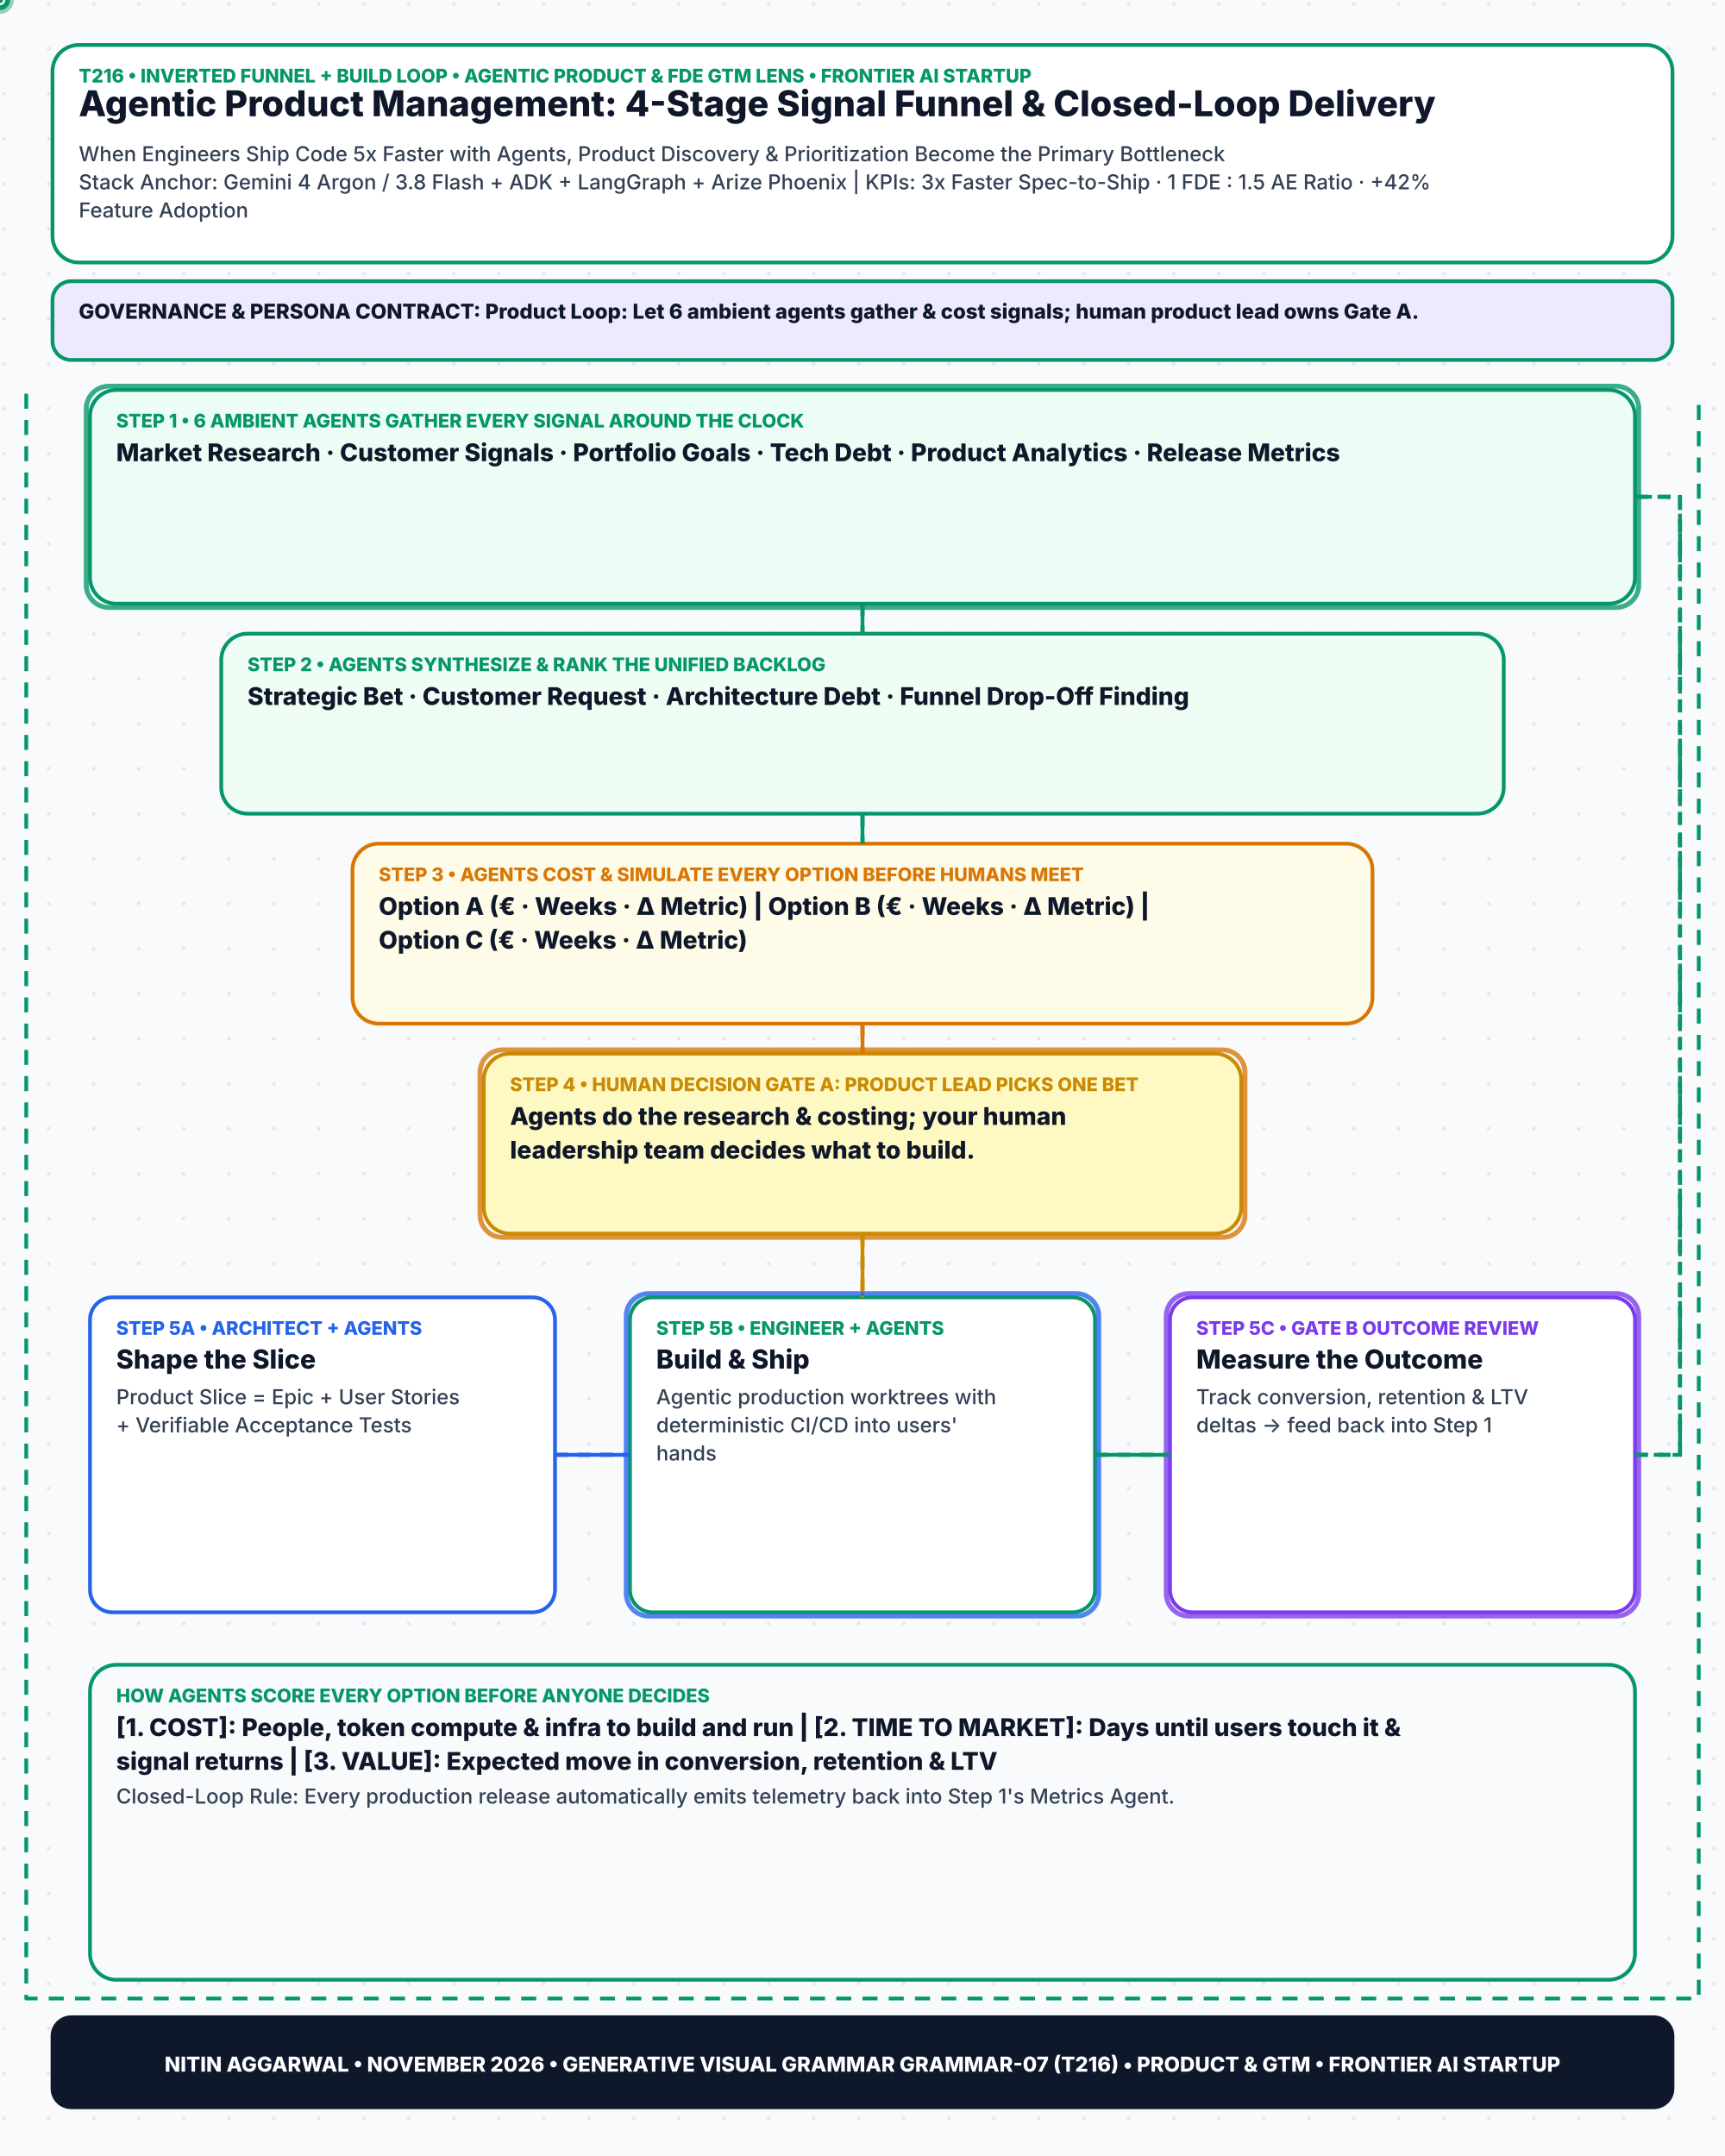
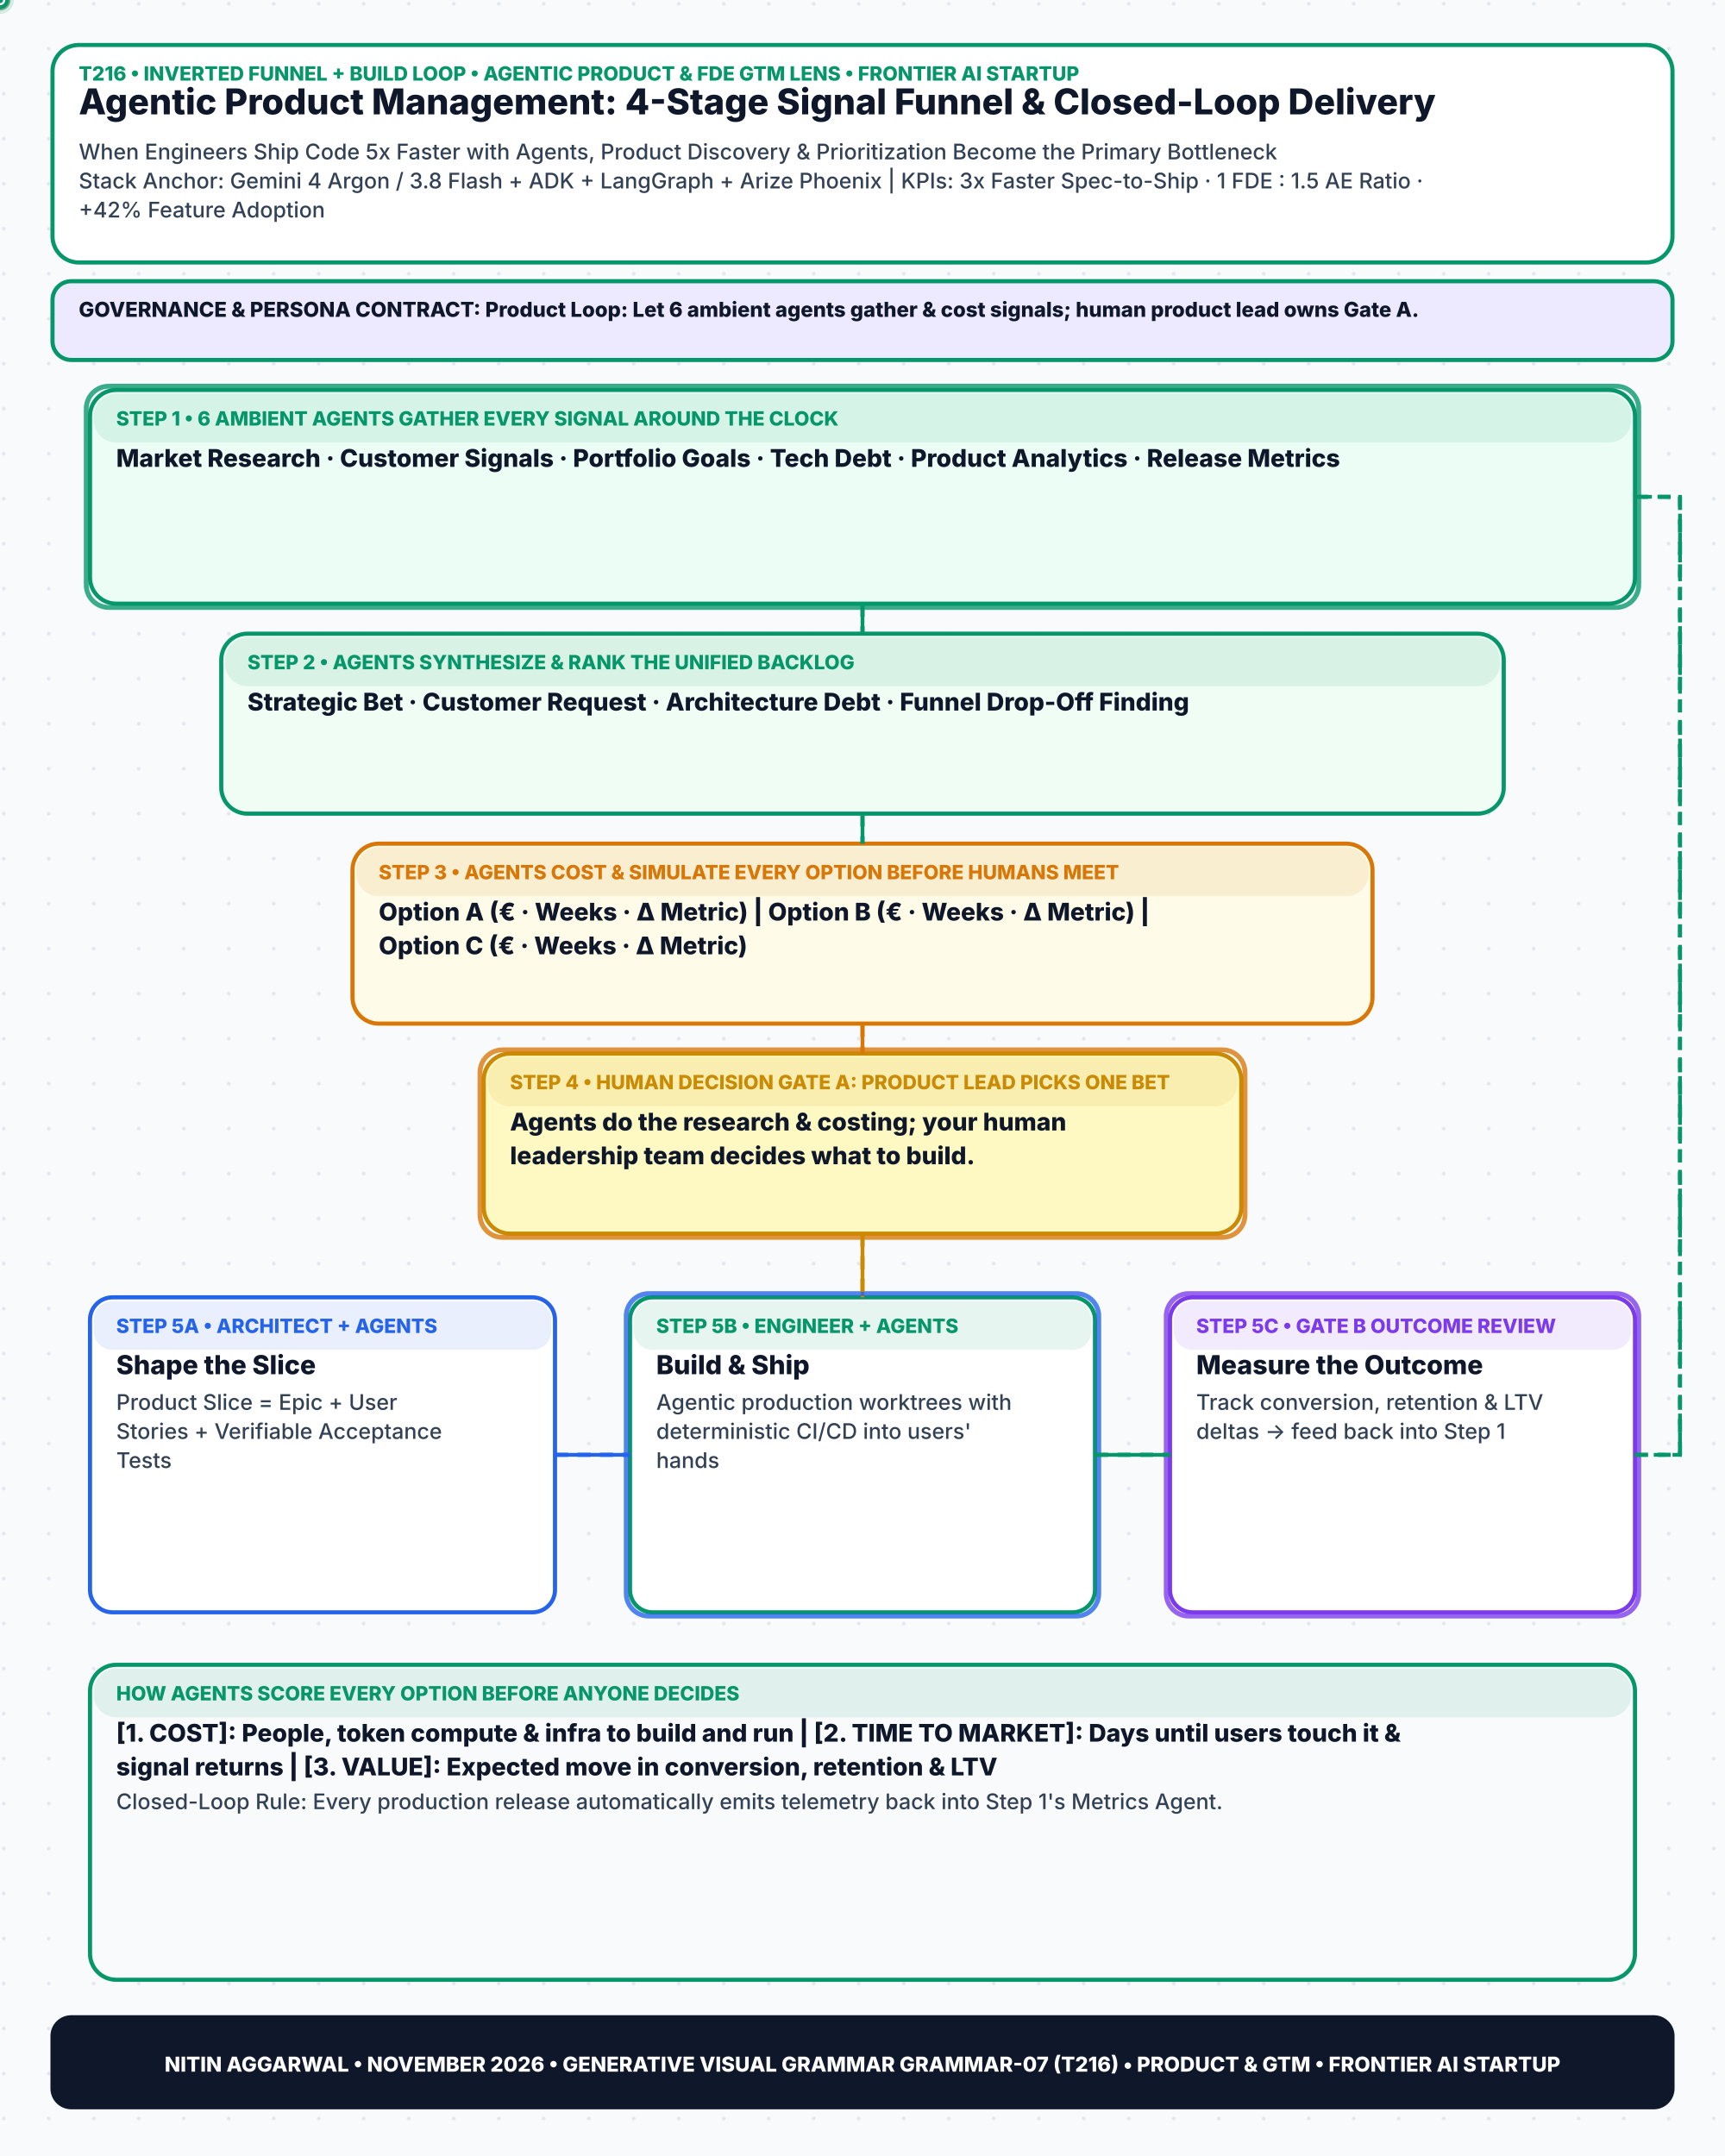
<svg xmlns="http://www.w3.org/2000/svg" viewBox="0 0 920 1150" width="920" height="1150">
  <defs>
    <pattern id="genGrid" width="24" height="24" patternUnits="userSpaceOnUse">
      <circle cx="2" cy="2" r="1" fill="#94A3B8" fill-opacity="0.20" />
    </pattern>
    <style>
@keyframes flowDash { from { stroke-dashoffset: 40; } to { stroke-dashoffset: 0; } }
.flow-line { animation: flowDash 1.0s linear infinite; }
@keyframes pulseStroke { 0%,100% { stroke-width: 2.4px; } 50% { stroke-width: 5px; } }
.pulse { animation: pulseStroke 2.2s ease-in-out infinite; }
@keyframes blink { 0%,100% { opacity: 1; } 50% { opacity: 0.35; } }
.blink { animation: blink 1.4s ease-in-out infinite; }
@keyframes phaseSpot1 { 0%,24% { opacity: 0.96; stroke-width: 3.4px; } 26%,100% { opacity: 0.22; stroke-width: 1.5px; } }
@keyframes phaseSpot2 { 0%,24% { opacity: 0.22; stroke-width: 1.5px; } 25%,49% { opacity: 0.96; stroke-width: 3.4px; } 51%,100% { opacity: 0.22; stroke-width: 1.5px; } }
@keyframes phaseSpot3 { 0%,49% { opacity: 0.22; stroke-width: 1.5px; } 50%,74% { opacity: 0.96; stroke-width: 3.4px; } 76%,100% { opacity: 0.22; stroke-width: 1.5px; } }
@keyframes phaseSpot4 { 0%,74% { opacity: 0.22; stroke-width: 1.5px; } 75%,99% { opacity: 0.96; stroke-width: 3.4px; } 100% { opacity: 0.22; stroke-width: 1.5px; } }
.phase-glow-1 { animation: phaseSpot1 4.8s ease-in-out infinite; }
.phase-glow-2 { animation: phaseSpot2 4.8s ease-in-out infinite; }
.phase-glow-3 { animation: phaseSpot3 4.8s ease-in-out infinite; }
.phase-glow-4 { animation: phaseSpot4 4.8s ease-in-out infinite; }
</style>
  </defs>
  <rect x="0" y="0" width="920" height="1150" fill="#F8FAFC" />
  <rect x="0" y="0" width="920" height="1150" fill="url(#genGrid)" />
-   <rect x="28.0" y="24.0" width="864.0" height="116.0" rx="14.0" fill="#FFFFFF" stroke="#059669" stroke-width="2" />
-   <text x="42.0" y="44.0" font-family="Inter, -apple-system, Helvetica, Arial, sans-serif" font-size="10" font-weight="800" fill="#059669">T216 • INVERTED FUNNEL + BUILD LOOP • AGENTIC PRODUCT &amp; FDE GTM LENS • FRONTIER AI STARTUP</text>
-   <text x="42.0" y="62.0" font-family="Inter, -apple-system, Helvetica, Arial, sans-serif" font-size="19" font-weight="800" fill="#0F172A">Agentic Product Management: 4-Stage Signal Funnel &amp; Closed-Loop Delivery</text>
-   <text x="42.0" y="86.0" font-family="Inter, -apple-system, Helvetica, Arial, sans-serif" font-size="11" font-weight="500" fill="#334155">When Engineers Ship Code 5x Faster with Agents, Product Discovery &amp; Prioritization Become the Primary Bottleneck</text>
-   <text x="42.0" y="101.0" font-family="Inter, -apple-system, Helvetica, Arial, sans-serif" font-size="11" font-weight="500" fill="#334155">Stack Anchor: Gemini 4 Argon / 3.8 Flash + ADK + LangGraph + Arize Phoenix | KPIs: 3x Faster Spec-to-Ship · 1 FDE : 1.5 AE Ratio · +42%</text>
-   <text x="42.0" y="116.0" font-family="Inter, -apple-system, Helvetica, Arial, sans-serif" font-size="11" font-weight="500" fill="#334155">Feature Adoption</text>
-   <rect x="28.0" y="150.0" width="864.0" height="42.0" rx="10.0" fill="#EDE9FE" stroke="#059669" stroke-width="2" />
-   <text x="42.0" y="170.0" font-family="Inter, -apple-system, Helvetica, Arial, sans-serif" font-size="11" font-weight="800" fill="#0F172A">GOVERNANCE &amp; PERSONA CONTRACT: Product Loop: Let 6 ambient agents gather &amp; cost signals; human product lead owns Gate A.</text>
-   <rect x="48.0" y="208.0" width="824.0" height="114.0" rx="14.0" fill="#ECFDF5" stroke="#059669" stroke-width="2" />
-   <text x="62.0" y="228.0" font-family="Inter, -apple-system, Helvetica, Arial, sans-serif" font-size="10" font-weight="800" fill="#059669">STEP 1 • 6 AMBIENT AGENTS GATHER EVERY SIGNAL AROUND THE CLOCK</text>
-   <text x="62.0" y="246.0" font-family="Inter, -apple-system, Helvetica, Arial, sans-serif" font-size="13" font-weight="800" fill="#0F172A">Market Research · Customer Signals · Portfolio Goals · Tech Debt · Product Analytics · Release Metrics</text>
-   <rect x="118.0" y="338.0" width="684.0" height="96.0" rx="14.0" fill="#F0FDF4" stroke="#059669" stroke-width="2" />
-   <text x="132.0" y="358.0" font-family="Inter, -apple-system, Helvetica, Arial, sans-serif" font-size="10" font-weight="800" fill="#059669">STEP 2 • AGENTS SYNTHESIZE &amp; RANK THE UNIFIED BACKLOG</text>
-   <text x="132.0" y="376.0" font-family="Inter, -apple-system, Helvetica, Arial, sans-serif" font-size="13" font-weight="800" fill="#0F172A">Strategic Bet · Customer Request · Architecture Debt · Funnel Drop-Off Finding</text>
-   <rect x="188.0" y="450.0" width="544.0" height="96.0" rx="14.0" fill="#FEFCE8" stroke="#D97706" stroke-width="2" />
-   <text x="202.0" y="470.0" font-family="Inter, -apple-system, Helvetica, Arial, sans-serif" font-size="10" font-weight="800" fill="#D97706">STEP 3 • AGENTS COST &amp; SIMULATE EVERY OPTION BEFORE HUMANS MEET</text>
-   <text x="202.0" y="488.0" font-family="Inter, -apple-system, Helvetica, Arial, sans-serif" font-size="13" font-weight="800" fill="#0F172A">Option A (€ · Weeks · Δ Metric) | Option B (€ · Weeks · Δ Metric) |</text>
-   <text x="202.0" y="506.0" font-family="Inter, -apple-system, Helvetica, Arial, sans-serif" font-size="13" font-weight="800" fill="#0F172A">Option C (€ · Weeks · Δ Metric)</text>
-   <rect x="258.0" y="562.0" width="404.0" height="96.0" rx="14.0" fill="#FEF9C3" stroke="#CA8A04" stroke-width="2" />
-   <text x="272.0" y="582.0" font-family="Inter, -apple-system, Helvetica, Arial, sans-serif" font-size="10" font-weight="800" fill="#CA8A04">STEP 4 • HUMAN DECISION GATE A: PRODUCT LEAD PICKS ONE BET</text>
-   <text x="272.0" y="600.0" font-family="Inter, -apple-system, Helvetica, Arial, sans-serif" font-size="13" font-weight="800" fill="#0F172A">Agents do the research &amp; costing; your human</text>
-   <text x="272.0" y="618.0" font-family="Inter, -apple-system, Helvetica, Arial, sans-serif" font-size="13" font-weight="800" fill="#0F172A">leadership team decides what to build.</text>
-   <rect x="48.0" y="692.0" width="248.0" height="168.0" rx="12.0" fill="#FFFFFF" stroke="#2563EB" stroke-width="2" />
-   <text x="62.0" y="712.0" font-family="Inter, -apple-system, Helvetica, Arial, sans-serif" font-size="10" font-weight="800" fill="#2563EB">STEP 5A • ARCHITECT + AGENTS</text>
-   <text x="62.0" y="730.0" font-family="Inter, -apple-system, Helvetica, Arial, sans-serif" font-size="14" font-weight="800" fill="#0F172A">Shape the Slice</text>
-   <text x="62.0" y="749.0" font-family="Inter, -apple-system, Helvetica, Arial, sans-serif" font-size="11" font-weight="500" fill="#334155">Product Slice = Epic + User Stories</text>
-   <text x="62.0" y="764.0" font-family="Inter, -apple-system, Helvetica, Arial, sans-serif" font-size="11" font-weight="500" fill="#334155">+ Verifiable Acceptance Tests</text>
-   <rect x="336.0" y="692.0" width="248.0" height="168.0" rx="12.0" fill="#FFFFFF" stroke="#059669" stroke-width="2" />
-   <text x="350.0" y="712.0" font-family="Inter, -apple-system, Helvetica, Arial, sans-serif" font-size="10" font-weight="800" fill="#059669">STEP 5B • ENGINEER + AGENTS</text>
-   <text x="350.0" y="730.0" font-family="Inter, -apple-system, Helvetica, Arial, sans-serif" font-size="14" font-weight="800" fill="#0F172A">Build &amp; Ship</text>
-   <text x="350.0" y="749.0" font-family="Inter, -apple-system, Helvetica, Arial, sans-serif" font-size="11" font-weight="500" fill="#334155">Agentic production worktrees with</text>
-   <text x="350.0" y="764.0" font-family="Inter, -apple-system, Helvetica, Arial, sans-serif" font-size="11" font-weight="500" fill="#334155">deterministic CI/CD into users'</text>
-   <text x="350.0" y="779.0" font-family="Inter, -apple-system, Helvetica, Arial, sans-serif" font-size="11" font-weight="500" fill="#334155">hands</text>
-   <rect x="624.0" y="692.0" width="248.0" height="168.0" rx="12.0" fill="#FFFFFF" stroke="#7C3AED" stroke-width="2" />
-   <text x="638.0" y="712.0" font-family="Inter, -apple-system, Helvetica, Arial, sans-serif" font-size="10" font-weight="800" fill="#7C3AED">STEP 5C • GATE B OUTCOME REVIEW</text>
-   <text x="638.0" y="730.0" font-family="Inter, -apple-system, Helvetica, Arial, sans-serif" font-size="14" font-weight="800" fill="#0F172A">Measure the Outcome</text>
-   <text x="638.0" y="749.0" font-family="Inter, -apple-system, Helvetica, Arial, sans-serif" font-size="11" font-weight="500" fill="#334155">Track conversion, retention &amp; LTV</text>
-   <text x="638.0" y="764.0" font-family="Inter, -apple-system, Helvetica, Arial, sans-serif" font-size="11" font-weight="500" fill="#334155">deltas -&gt; feed back into Step 1</text>
-   <rect x="48.0" y="888.0" width="824.0" height="168.0" rx="14.0" fill="#F8FAFC" stroke="#059669" stroke-width="2" />
-   <text x="62.0" y="908.0" font-family="Inter, -apple-system, Helvetica, Arial, sans-serif" font-size="10" font-weight="800" fill="#059669">HOW AGENTS SCORE EVERY OPTION BEFORE ANYONE DECIDES</text>
-   <text x="62.0" y="926.0" font-family="Inter, -apple-system, Helvetica, Arial, sans-serif" font-size="13" font-weight="800" fill="#0F172A">[1. COST]: People, token compute &amp; infra to build and run | [2. TIME TO MARKET]: Days until users touch it &amp;</text>
-   <text x="62.0" y="944.0" font-family="Inter, -apple-system, Helvetica, Arial, sans-serif" font-size="13" font-weight="800" fill="#0F172A">signal returns | [3. VALUE]: Expected move in conversion, retention &amp; LTV</text>
-   <text x="62.0" y="962.0" font-family="Inter, -apple-system, Helvetica, Arial, sans-serif" font-size="11" font-weight="500" fill="#334155">Closed-Loop Rule: Every production release automatically emits telemetry back into Step 1's Metrics Agent.</text>
-   <rect x="28.0" y="1076.0" width="864.0" height="48.0" rx="10.0" fill="#0F172A" stroke="#0F172A" stroke-width="2" />
+   <rect x="28.0" y="24.0" width="864.0" height="116.0" rx="14.0" fill="#FFFFFF" stroke="#059669" stroke-width="2.2" />
+   <text x="42.0" y="43.0" font-family="Inter, -apple-system, Helvetica, Arial, sans-serif" font-size="10.5" font-weight="800" fill="#059669">T216 • INVERTED FUNNEL + BUILD LOOP • AGENTIC PRODUCT &amp; FDE GTM LENS • FRONTIER AI STARTUP</text>
+   <text x="42.0" y="61.0" font-family="Inter, -apple-system, Helvetica, Arial, sans-serif" font-size="19" font-weight="800" fill="#0F172A">Agentic Product Management: 4-Stage Signal Funnel &amp; Closed-Loop Delivery</text>
+   <text x="42.0" y="85.0" font-family="Inter, -apple-system, Helvetica, Arial, sans-serif" font-size="11.5" font-weight="500" fill="#334155">When Engineers Ship Code 5x Faster with Agents, Product Discovery &amp; Prioritization Become the Primary Bottleneck</text>
+   <text x="42.0" y="100.5" font-family="Inter, -apple-system, Helvetica, Arial, sans-serif" font-size="11.5" font-weight="500" fill="#334155">Stack Anchor: Gemini 4 Argon / 3.8 Flash + ADK + LangGraph + Arize Phoenix | KPIs: 3x Faster Spec-to-Ship · 1 FDE : 1.5 AE Ratio ·</text>
+   <text x="42.0" y="116.0" font-family="Inter, -apple-system, Helvetica, Arial, sans-serif" font-size="11.5" font-weight="500" fill="#334155">+42% Feature Adoption</text>
+   <rect x="28.0" y="150.0" width="864.0" height="42.0" rx="10.0" fill="#EDE9FE" stroke="#059669" stroke-width="2.2" />
+   <text x="42.0" y="169.0" font-family="Inter, -apple-system, Helvetica, Arial, sans-serif" font-size="11" font-weight="800" fill="#0F172A">GOVERNANCE &amp; PERSONA CONTRACT: Product Loop: Let 6 ambient agents gather &amp; cost signals; human product lead owns Gate A.</text>
+   <rect x="48.0" y="208.0" width="824.0" height="114.0" rx="14.0" fill="#ECFDF5" stroke="#059669" stroke-width="2.2" />
+   <rect x="50.0" y="210.0" width="820.0" height="26.0" rx="12.0" fill="#059669" fill-opacity="0.10" />
+   <text x="62.0" y="227.0" font-family="Inter, -apple-system, Helvetica, Arial, sans-serif" font-size="10.5" font-weight="800" fill="#059669">STEP 1 • 6 AMBIENT AGENTS GATHER EVERY SIGNAL AROUND THE CLOCK</text>
+   <text x="62.0" y="249.0" font-family="Inter, -apple-system, Helvetica, Arial, sans-serif" font-size="13" font-weight="800" fill="#0F172A">Market Research · Customer Signals · Portfolio Goals · Tech Debt · Product Analytics · Release Metrics</text>
+   <rect x="118.0" y="338.0" width="684.0" height="96.0" rx="14.0" fill="#F0FDF4" stroke="#059669" stroke-width="2.2" />
+   <rect x="120.0" y="340.0" width="680.0" height="26.0" rx="12.0" fill="#059669" fill-opacity="0.10" />
+   <text x="132.0" y="357.0" font-family="Inter, -apple-system, Helvetica, Arial, sans-serif" font-size="10.5" font-weight="800" fill="#059669">STEP 2 • AGENTS SYNTHESIZE &amp; RANK THE UNIFIED BACKLOG</text>
+   <text x="132.0" y="379.0" font-family="Inter, -apple-system, Helvetica, Arial, sans-serif" font-size="13" font-weight="800" fill="#0F172A">Strategic Bet · Customer Request · Architecture Debt · Funnel Drop-Off Finding</text>
+   <rect x="188.0" y="450.0" width="544.0" height="96.0" rx="14.0" fill="#FEFCE8" stroke="#D97706" stroke-width="2.2" />
+   <rect x="190.0" y="452.0" width="540.0" height="26.0" rx="12.0" fill="#D97706" fill-opacity="0.10" />
+   <text x="202.0" y="469.0" font-family="Inter, -apple-system, Helvetica, Arial, sans-serif" font-size="10.5" font-weight="800" fill="#D97706">STEP 3 • AGENTS COST &amp; SIMULATE EVERY OPTION BEFORE HUMANS MEET</text>
+   <text x="202.0" y="491.0" font-family="Inter, -apple-system, Helvetica, Arial, sans-serif" font-size="13" font-weight="800" fill="#0F172A">Option A (€ · Weeks · Δ Metric) | Option B (€ · Weeks · Δ Metric) |</text>
+   <text x="202.0" y="509.0" font-family="Inter, -apple-system, Helvetica, Arial, sans-serif" font-size="13" font-weight="800" fill="#0F172A">Option C (€ · Weeks · Δ Metric)</text>
+   <rect x="258.0" y="562.0" width="404.0" height="96.0" rx="14.0" fill="#FEF9C3" stroke="#CA8A04" stroke-width="2.2" />
+   <rect x="260.0" y="564.0" width="400.0" height="26.0" rx="12.0" fill="#CA8A04" fill-opacity="0.10" />
+   <text x="272.0" y="581.0" font-family="Inter, -apple-system, Helvetica, Arial, sans-serif" font-size="10.5" font-weight="800" fill="#CA8A04">STEP 4 • HUMAN DECISION GATE A: PRODUCT LEAD PICKS ONE BET</text>
+   <text x="272.0" y="603.0" font-family="Inter, -apple-system, Helvetica, Arial, sans-serif" font-size="13" font-weight="800" fill="#0F172A">Agents do the research &amp; costing; your human</text>
+   <text x="272.0" y="621.0" font-family="Inter, -apple-system, Helvetica, Arial, sans-serif" font-size="13" font-weight="800" fill="#0F172A">leadership team decides what to build.</text>
+   <rect x="48.0" y="692.0" width="248.0" height="168.0" rx="12.0" fill="#FFFFFF" stroke="#2563EB" stroke-width="2.2" />
+   <rect x="50.0" y="694.0" width="244.0" height="26.0" rx="10.0" fill="#2563EB" fill-opacity="0.10" />
+   <text x="62.0" y="711.0" font-family="Inter, -apple-system, Helvetica, Arial, sans-serif" font-size="10.5" font-weight="800" fill="#2563EB">STEP 5A • ARCHITECT + AGENTS</text>
+   <text x="62.0" y="733.0" font-family="Inter, -apple-system, Helvetica, Arial, sans-serif" font-size="14" font-weight="800" fill="#0F172A">Shape the Slice</text>
+   <text x="62.0" y="752.0" font-family="Inter, -apple-system, Helvetica, Arial, sans-serif" font-size="11.5" font-weight="500" fill="#334155">Product Slice = Epic + User</text>
+   <text x="62.0" y="767.5" font-family="Inter, -apple-system, Helvetica, Arial, sans-serif" font-size="11.5" font-weight="500" fill="#334155">Stories + Verifiable Acceptance</text>
+   <text x="62.0" y="783.0" font-family="Inter, -apple-system, Helvetica, Arial, sans-serif" font-size="11.5" font-weight="500" fill="#334155">Tests</text>
+   <rect x="336.0" y="692.0" width="248.0" height="168.0" rx="12.0" fill="#FFFFFF" stroke="#059669" stroke-width="2.2" />
+   <rect x="338.0" y="694.0" width="244.0" height="26.0" rx="10.0" fill="#059669" fill-opacity="0.10" />
+   <text x="350.0" y="711.0" font-family="Inter, -apple-system, Helvetica, Arial, sans-serif" font-size="10.5" font-weight="800" fill="#059669">STEP 5B • ENGINEER + AGENTS</text>
+   <text x="350.0" y="733.0" font-family="Inter, -apple-system, Helvetica, Arial, sans-serif" font-size="14" font-weight="800" fill="#0F172A">Build &amp; Ship</text>
+   <text x="350.0" y="752.0" font-family="Inter, -apple-system, Helvetica, Arial, sans-serif" font-size="11.5" font-weight="500" fill="#334155">Agentic production worktrees with</text>
+   <text x="350.0" y="767.5" font-family="Inter, -apple-system, Helvetica, Arial, sans-serif" font-size="11.5" font-weight="500" fill="#334155">deterministic CI/CD into users'</text>
+   <text x="350.0" y="783.0" font-family="Inter, -apple-system, Helvetica, Arial, sans-serif" font-size="11.5" font-weight="500" fill="#334155">hands</text>
+   <rect x="624.0" y="692.0" width="248.0" height="168.0" rx="12.0" fill="#FFFFFF" stroke="#7C3AED" stroke-width="2.2" />
+   <rect x="626.0" y="694.0" width="244.0" height="26.0" rx="10.0" fill="#7C3AED" fill-opacity="0.10" />
+   <text x="638.0" y="711.0" font-family="Inter, -apple-system, Helvetica, Arial, sans-serif" font-size="10.5" font-weight="800" fill="#7C3AED">STEP 5C • GATE B OUTCOME REVIEW</text>
+   <text x="638.0" y="733.0" font-family="Inter, -apple-system, Helvetica, Arial, sans-serif" font-size="14" font-weight="800" fill="#0F172A">Measure the Outcome</text>
+   <text x="638.0" y="752.0" font-family="Inter, -apple-system, Helvetica, Arial, sans-serif" font-size="11.5" font-weight="500" fill="#334155">Track conversion, retention &amp; LTV</text>
+   <text x="638.0" y="767.5" font-family="Inter, -apple-system, Helvetica, Arial, sans-serif" font-size="11.5" font-weight="500" fill="#334155">deltas -&gt; feed back into Step 1</text>
+   <rect x="48.0" y="888.0" width="824.0" height="168.0" rx="14.0" fill="#F8FAFC" stroke="#059669" stroke-width="2.2" />
+   <rect x="50.0" y="890.0" width="820.0" height="26.0" rx="12.0" fill="#059669" fill-opacity="0.10" />
+   <text x="62.0" y="907.0" font-family="Inter, -apple-system, Helvetica, Arial, sans-serif" font-size="10.5" font-weight="800" fill="#059669">HOW AGENTS SCORE EVERY OPTION BEFORE ANYONE DECIDES</text>
+   <text x="62.0" y="929.0" font-family="Inter, -apple-system, Helvetica, Arial, sans-serif" font-size="13" font-weight="800" fill="#0F172A">[1. COST]: People, token compute &amp; infra to build and run | [2. TIME TO MARKET]: Days until users touch it &amp;</text>
+   <text x="62.0" y="947.0" font-family="Inter, -apple-system, Helvetica, Arial, sans-serif" font-size="13" font-weight="800" fill="#0F172A">signal returns | [3. VALUE]: Expected move in conversion, retention &amp; LTV</text>
+   <text x="62.0" y="965.0" font-family="Inter, -apple-system, Helvetica, Arial, sans-serif" font-size="11.5" font-weight="500" fill="#334155">Closed-Loop Rule: Every production release automatically emits telemetry back into Step 1's Metrics Agent.</text>
+   <rect x="28.0" y="1076.0" width="864.0" height="48.0" rx="10.0" fill="#0F172A" stroke="#0F172A" stroke-width="2.2" />
  <text x="460.0" y="1105.0" text-anchor="middle" font-family="Inter, -apple-system, Helvetica, Arial, sans-serif" font-size="11" font-weight="800" fill="#FFFFFF">NITIN AGGARWAL • NOVEMBER 2026 • GENERATIVE VISUAL GRAMMAR GRAMMAR-07 (T216) • PRODUCT &amp; GTM • FRONTIER AI STARTUP</text>
  <path d="M 460.0 322.0 L 460.0 338.0" fill="none" stroke="#059669" stroke-width="2" />
  <path d="M 460.0 434.0 L 460.0 450.0" fill="none" stroke="#059669" stroke-width="2" />
  <path d="M 460.0 546.0 L 460.0 562.0" fill="none" stroke="#D97706" stroke-width="2" />
  <path d="M 296.0 776.0 L 336.0 776.0" fill="none" stroke="#2563EB" stroke-width="2" />
  <path d="M 584.0 776.0 L 624.0 776.0" fill="none" stroke="#059669" stroke-width="2" />
  <path d="M 460.0 658.0 L 460.0 692.0" fill="none" stroke="#CA8A04" stroke-width="2" />
  <path d="M 872.0 776.0 L 896.0 776.0 L 896.0 265.0 L 872.0 265.0" fill="none" stroke="#059669" stroke-width="2" stroke-dasharray="6 4" />
  <rect x="46.0" y="206.0" width="828.0" height="118.0" rx="12.0" class="phase-glow-1" fill="none" stroke="#059669" stroke-width="2.6" stroke-opacity="0.78" />
  <rect x="256.0" y="560.0" width="408.0" height="100.0" rx="12.0" class="phase-glow-2" fill="none" stroke="#D97706" stroke-width="2.6" stroke-opacity="0.78" />
  <rect x="334.0" y="690.0" width="252.0" height="172.0" rx="12.0" class="phase-glow-3" fill="none" stroke="#2563EB" stroke-width="2.6" stroke-opacity="0.78" />
  <rect x="622.0" y="690.0" width="252.0" height="172.0" rx="12.0" class="phase-glow-4" fill="none" stroke="#7C3AED" stroke-width="2.6" stroke-opacity="0.78" />
  <path d="M 460.0 322.0 L 460.0 338.0" class="flow-line" fill="none" stroke="#059669" stroke-width="2.2" stroke-linejoin="round" stroke-dasharray="7 5" stroke-dashoffset="0.0" />
  <g>
    <circle r="5.6" fill="#059669" fill-opacity="0.15" />
    <circle r="3.8" fill="#059669" fill-opacity="0.28" />
    <circle r="2.8" fill="#FFFFFF" stroke="#059669" stroke-width="2.0" />
    <circle r="1.3" fill="#059669" />
    <animateMotion dur="1.35s" begin="-0.00s" repeatCount="indefinite" path="M 460.0 322.0 L 460.0 338.0" />
  </g>
  <path d="M 460.0 434.0 L 460.0 450.0" class="flow-line" fill="none" stroke="#059669" stroke-width="2.2" stroke-linejoin="round" stroke-dasharray="7 5" stroke-dashoffset="0.0" />
  <g>
    <circle r="5.6" fill="#059669" fill-opacity="0.15" />
    <circle r="3.8" fill="#059669" fill-opacity="0.28" />
    <circle r="2.8" fill="#FFFFFF" stroke="#059669" stroke-width="2.0" />
    <circle r="1.3" fill="#059669" />
    <animateMotion dur="1.50s" begin="-0.00s" repeatCount="indefinite" path="M 460.0 434.0 L 460.0 450.0" />
  </g>
  <path d="M 460.0 546.0 L 460.0 562.0" class="flow-line" fill="none" stroke="#D97706" stroke-width="2.2" stroke-linejoin="round" stroke-dasharray="7 5" stroke-dashoffset="0.0" />
  <g>
    <circle r="5.6" fill="#D97706" fill-opacity="0.15" />
    <circle r="3.8" fill="#D97706" fill-opacity="0.28" />
    <circle r="2.8" fill="#FFFFFF" stroke="#D97706" stroke-width="2.0" />
    <circle r="1.3" fill="#D97706" />
    <animateMotion dur="1.65s" begin="-0.00s" repeatCount="indefinite" path="M 460.0 546.0 L 460.0 562.0" />
  </g>
  <path d="M 296.0 776.0 L 336.0 776.0" class="flow-line" fill="none" stroke="#2563EB" stroke-width="2.2" stroke-linejoin="round" stroke-dasharray="7 5" stroke-dashoffset="0.0" />
  <g>
    <circle r="5.6" fill="#2563EB" fill-opacity="0.15" />
    <circle r="3.8" fill="#2563EB" fill-opacity="0.28" />
    <circle r="2.8" fill="#FFFFFF" stroke="#2563EB" stroke-width="2.0" />
    <circle r="1.3" fill="#2563EB" />
    <animateMotion dur="1.35s" begin="-0.00s" repeatCount="indefinite" path="M 296.0 776.0 L 336.0 776.0" />
  </g>
  <path d="M 584.0 776.0 L 624.0 776.0" class="flow-line" fill="none" stroke="#059669" stroke-width="2.2" stroke-linejoin="round" stroke-dasharray="7 5" stroke-dashoffset="0.0" />
  <g>
    <circle r="5.6" fill="#059669" fill-opacity="0.15" />
    <circle r="3.8" fill="#059669" fill-opacity="0.28" />
    <circle r="2.8" fill="#FFFFFF" stroke="#059669" stroke-width="2.0" />
    <circle r="1.3" fill="#059669" />
    <animateMotion dur="1.50s" begin="-0.00s" repeatCount="indefinite" path="M 584.0 776.0 L 624.0 776.0" />
  </g>
  <path d="M 460.0 658.0 L 460.0 692.0" class="flow-line" fill="none" stroke="#CA8A04" stroke-width="2.2" stroke-linejoin="round" stroke-dasharray="7 5" stroke-dashoffset="0.0" />
  <g>
    <circle r="5.6" fill="#CA8A04" fill-opacity="0.15" />
    <circle r="3.8" fill="#CA8A04" fill-opacity="0.28" />
    <circle r="2.8" fill="#FFFFFF" stroke="#CA8A04" stroke-width="2.0" />
    <circle r="1.3" fill="#CA8A04" />
    <animateMotion dur="1.65s" begin="-0.00s" repeatCount="indefinite" path="M 460.0 658.0 L 460.0 692.0" />
  </g>
  <path d="M 872.0 776.0 L 896.0 776.0 L 896.0 265.0 L 872.0 265.0" class="flow-line" fill="none" stroke="#059669" stroke-width="2.2" stroke-linejoin="round" stroke-dasharray="7 5" stroke-dashoffset="0.0" />
  <g>
    <circle r="7.4" fill="#059669" fill-opacity="0.15" />
    <circle r="5.0" fill="#059669" fill-opacity="0.28" />
    <circle r="3.8" fill="#FFFFFF" stroke="#059669" stroke-width="2.0" />
    <circle r="1.7" fill="#059669" />
    <animateMotion dur="1.35s" begin="-0.00s" repeatCount="indefinite" path="M 872.0 776.0 L 896.0 776.0 L 896.0 265.0 L 872.0 265.0" />
  </g>
-   <path d="M 14.0 210.0 L 14.0 640.0 L 14.0 1066.0 L 906.0 1066.0 L 906.0 640.0 L 906.0 210.0" class="flow-line" fill="none" stroke="#059669" stroke-width="2.0" stroke-linejoin="round" stroke-dasharray="8 6" stroke-dashoffset="0.0" />
-   <g>
-     <circle r="7.4" fill="#059669" fill-opacity="0.15" />
-     <circle r="5.0" fill="#059669" fill-opacity="0.28" />
-     <circle r="3.8" fill="#FFFFFF" stroke="#059669" stroke-width="2.0" />
-     <circle r="1.7" fill="#059669" />
-     <animateMotion dur="3.60s" begin="-0.00s" repeatCount="indefinite" path="M 14.0 210.0 L 14.0 640.0 L 14.0 1066.0 L 906.0 1066.0 L 906.0 640.0 L 906.0 210.0" />
-   </g>
-   <g>
-     <circle r="7.4" fill="#059669" fill-opacity="0.15" />
-     <circle r="5.0" fill="#059669" fill-opacity="0.28" />
-     <circle r="3.8" fill="#FFFFFF" stroke="#059669" stroke-width="2.0" />
-     <circle r="1.7" fill="#059669" />
-     <animateMotion dur="3.60s" begin="-1.80s" repeatCount="indefinite" path="M 14.0 210.0 L 14.0 640.0 L 14.0 1066.0 L 906.0 1066.0 L 906.0 640.0 L 906.0 210.0" />
-   </g>
</svg>
